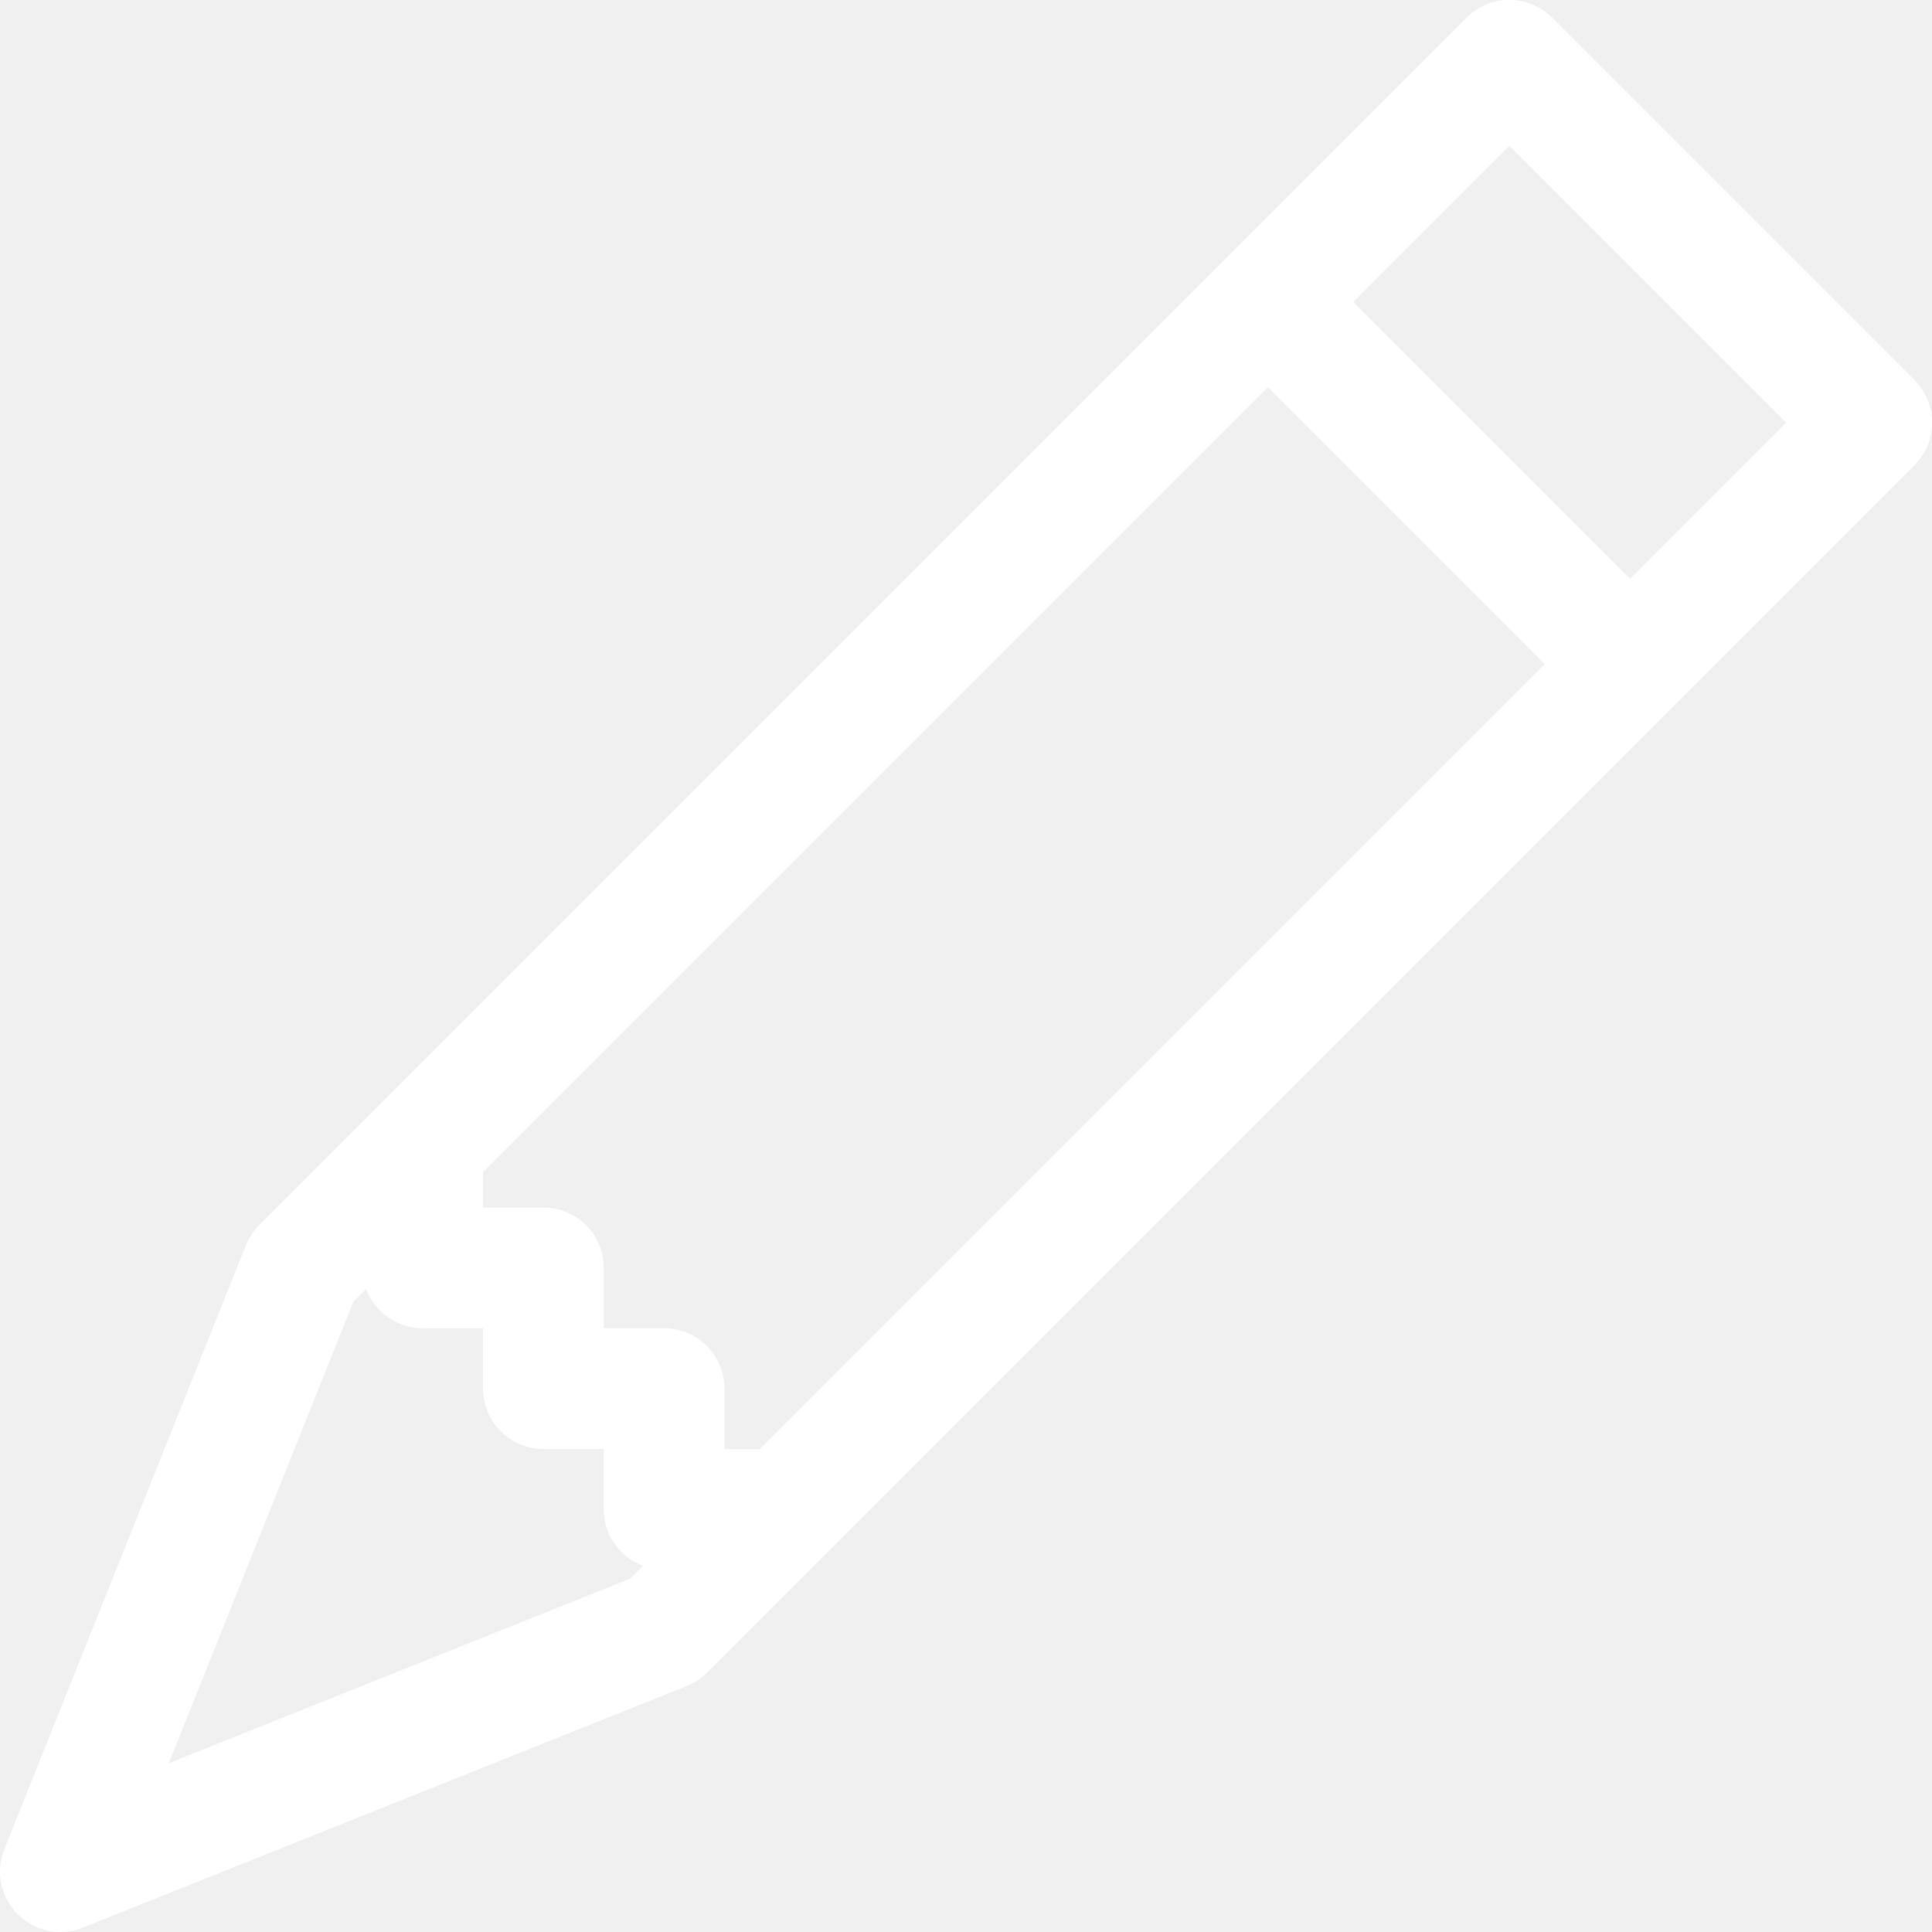
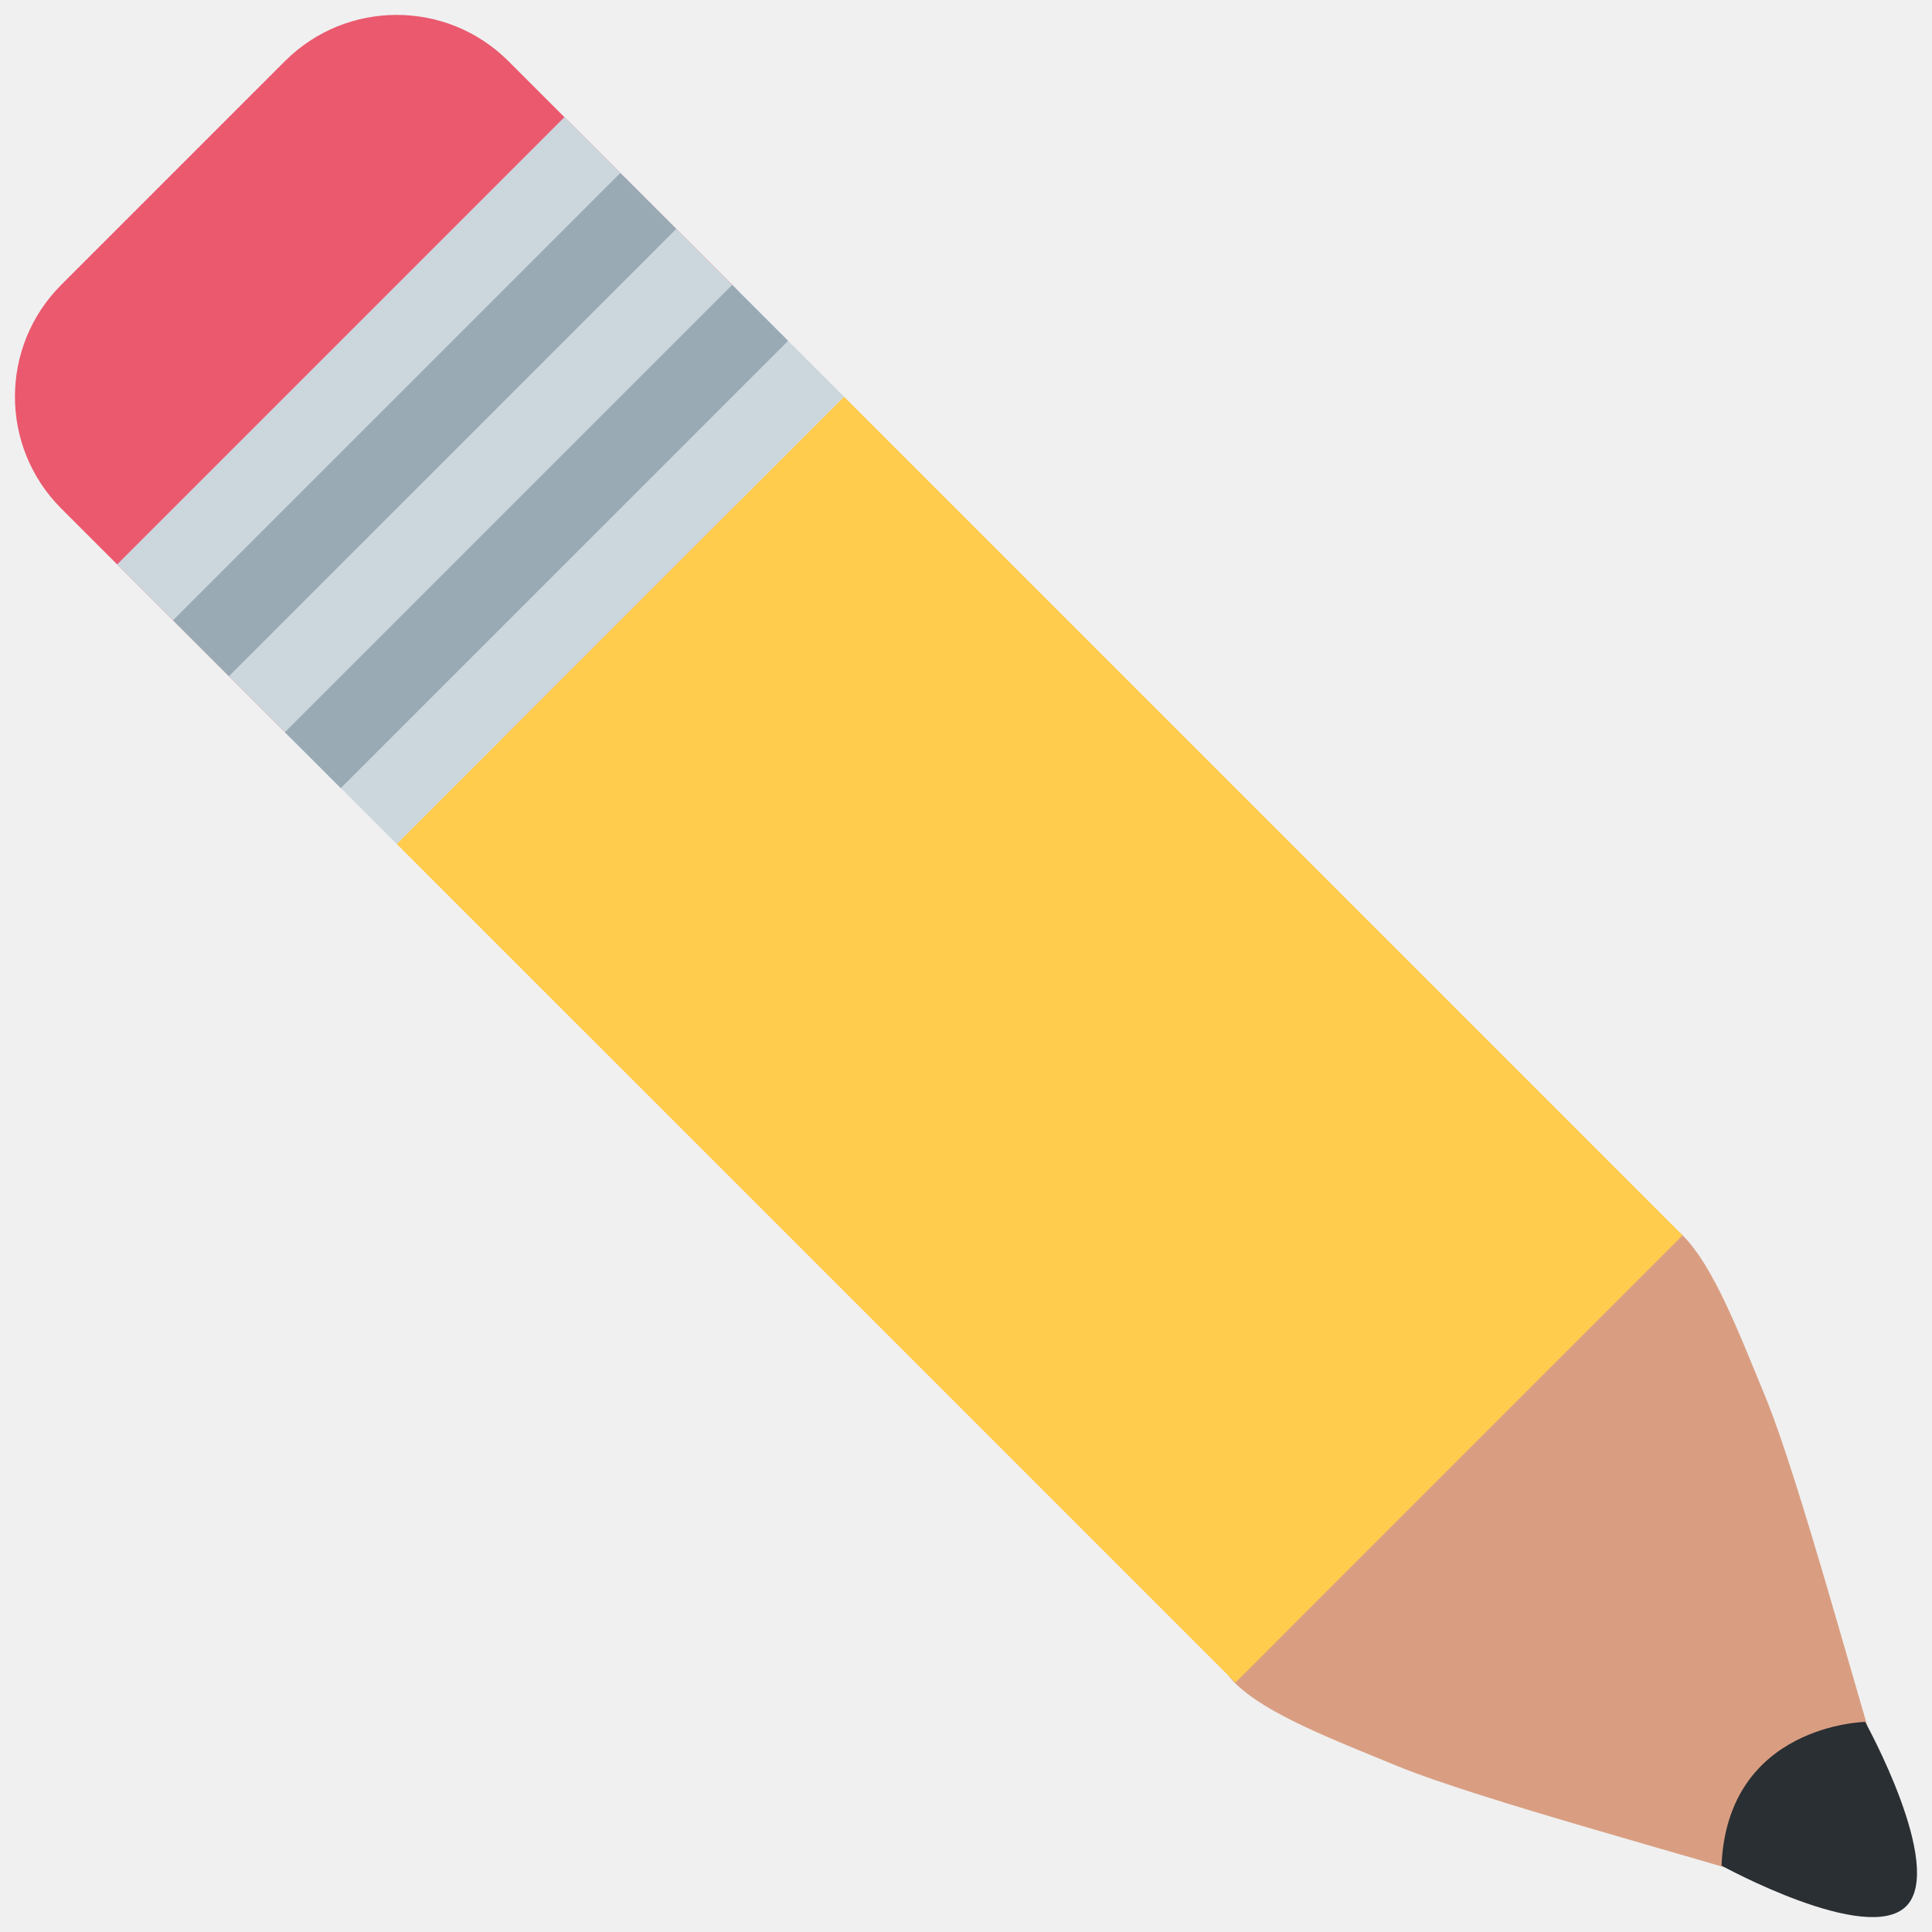
- <svg xmlns="http://www.w3.org/2000/svg" width="16" height="16" fill="currentColor" class="bi bi-pencil">
-   <path d="M12.146.146a.5.5 0 0 1 .708 0l3 3a.5.5 0 0 1 0 .708l-10 10a.5.5 0 0 1-.168.11l-5 2a.5.5 0 0 1-.65-.65l2-5a.5.5 0 0 1 .11-.168zM11.207 2.5 13.5 4.793 14.793 3.5 12.5 1.207zm1.586 3L10.5 3.207 4 9.707V10h.5a.5.5 0 0 1 .5.5v.5h.5a.5.5 0 0 1 .5.5v.5h.293zm-9.761 5.175-.106.106-1.528 3.821 3.821-1.528.106-.106A.5.5 0 0 1 5 12.5V12h-.5a.5.5 0 0 1-.5-.5V11h-.5a.5.5 0 0 1-.468-.325" style="fill:#fff;fill-opacity:1" />
+ <svg xmlns="http://www.w3.org/2000/svg" viewBox="0 0 36 36">
+   <path fill="#D99E82" d="M35.222 33.598c-.647-2.101-1.705-6.059-2.325-7.566-.501-1.216-.969-2.438-1.544-3.014-.575-.575-1.553-.53-2.143.058 0 0-2.469 1.675-3.354 2.783-1.108.882-2.785 3.357-2.785 3.357-.59.59-.635 1.567-.06 2.143.576.575 1.798 1.043 3.015 1.544 1.506.62 5.465 1.676 7.566 2.325.359.11 1.74-1.271 1.63-1.63z" />
+   <path fill="#EA596E" d="M13.643 5.308c1.151 1.151 1.151 3.016 0 4.167l-4.167 4.168c-1.151 1.15-3.018 1.15-4.167 0L1.141 9.475c-1.15-1.151-1.15-3.016 0-4.167l4.167-4.167c1.15-1.151 3.016-1.151 4.167 0l4.168 4.167z" />
+   <path fill="#FFCC4D" d="M31.353 23.018l-4.17 4.17-4.163 4.165L7.392 15.726l8.335-8.334 15.626 15.626z" />
+   <path fill="#292F33" d="M32.078 34.763s2.709 1.489 3.441.757c.732-.732-.765-3.435-.765-3.435s-2.566.048-2.676 2.678z" />
+   <path fill="#CCD6DD" d="M2.183 10.517l8.335-8.335 5.208 5.209-8.334 8.335z" />
+   <path fill="#99AAB5" d="M3.225 11.558l8.334-8.334 1.042 1.042L4.267 12.6zm2.083 2.086l8.335-8.335 1.042 1.042-8.335 8.334z" />
</svg>
